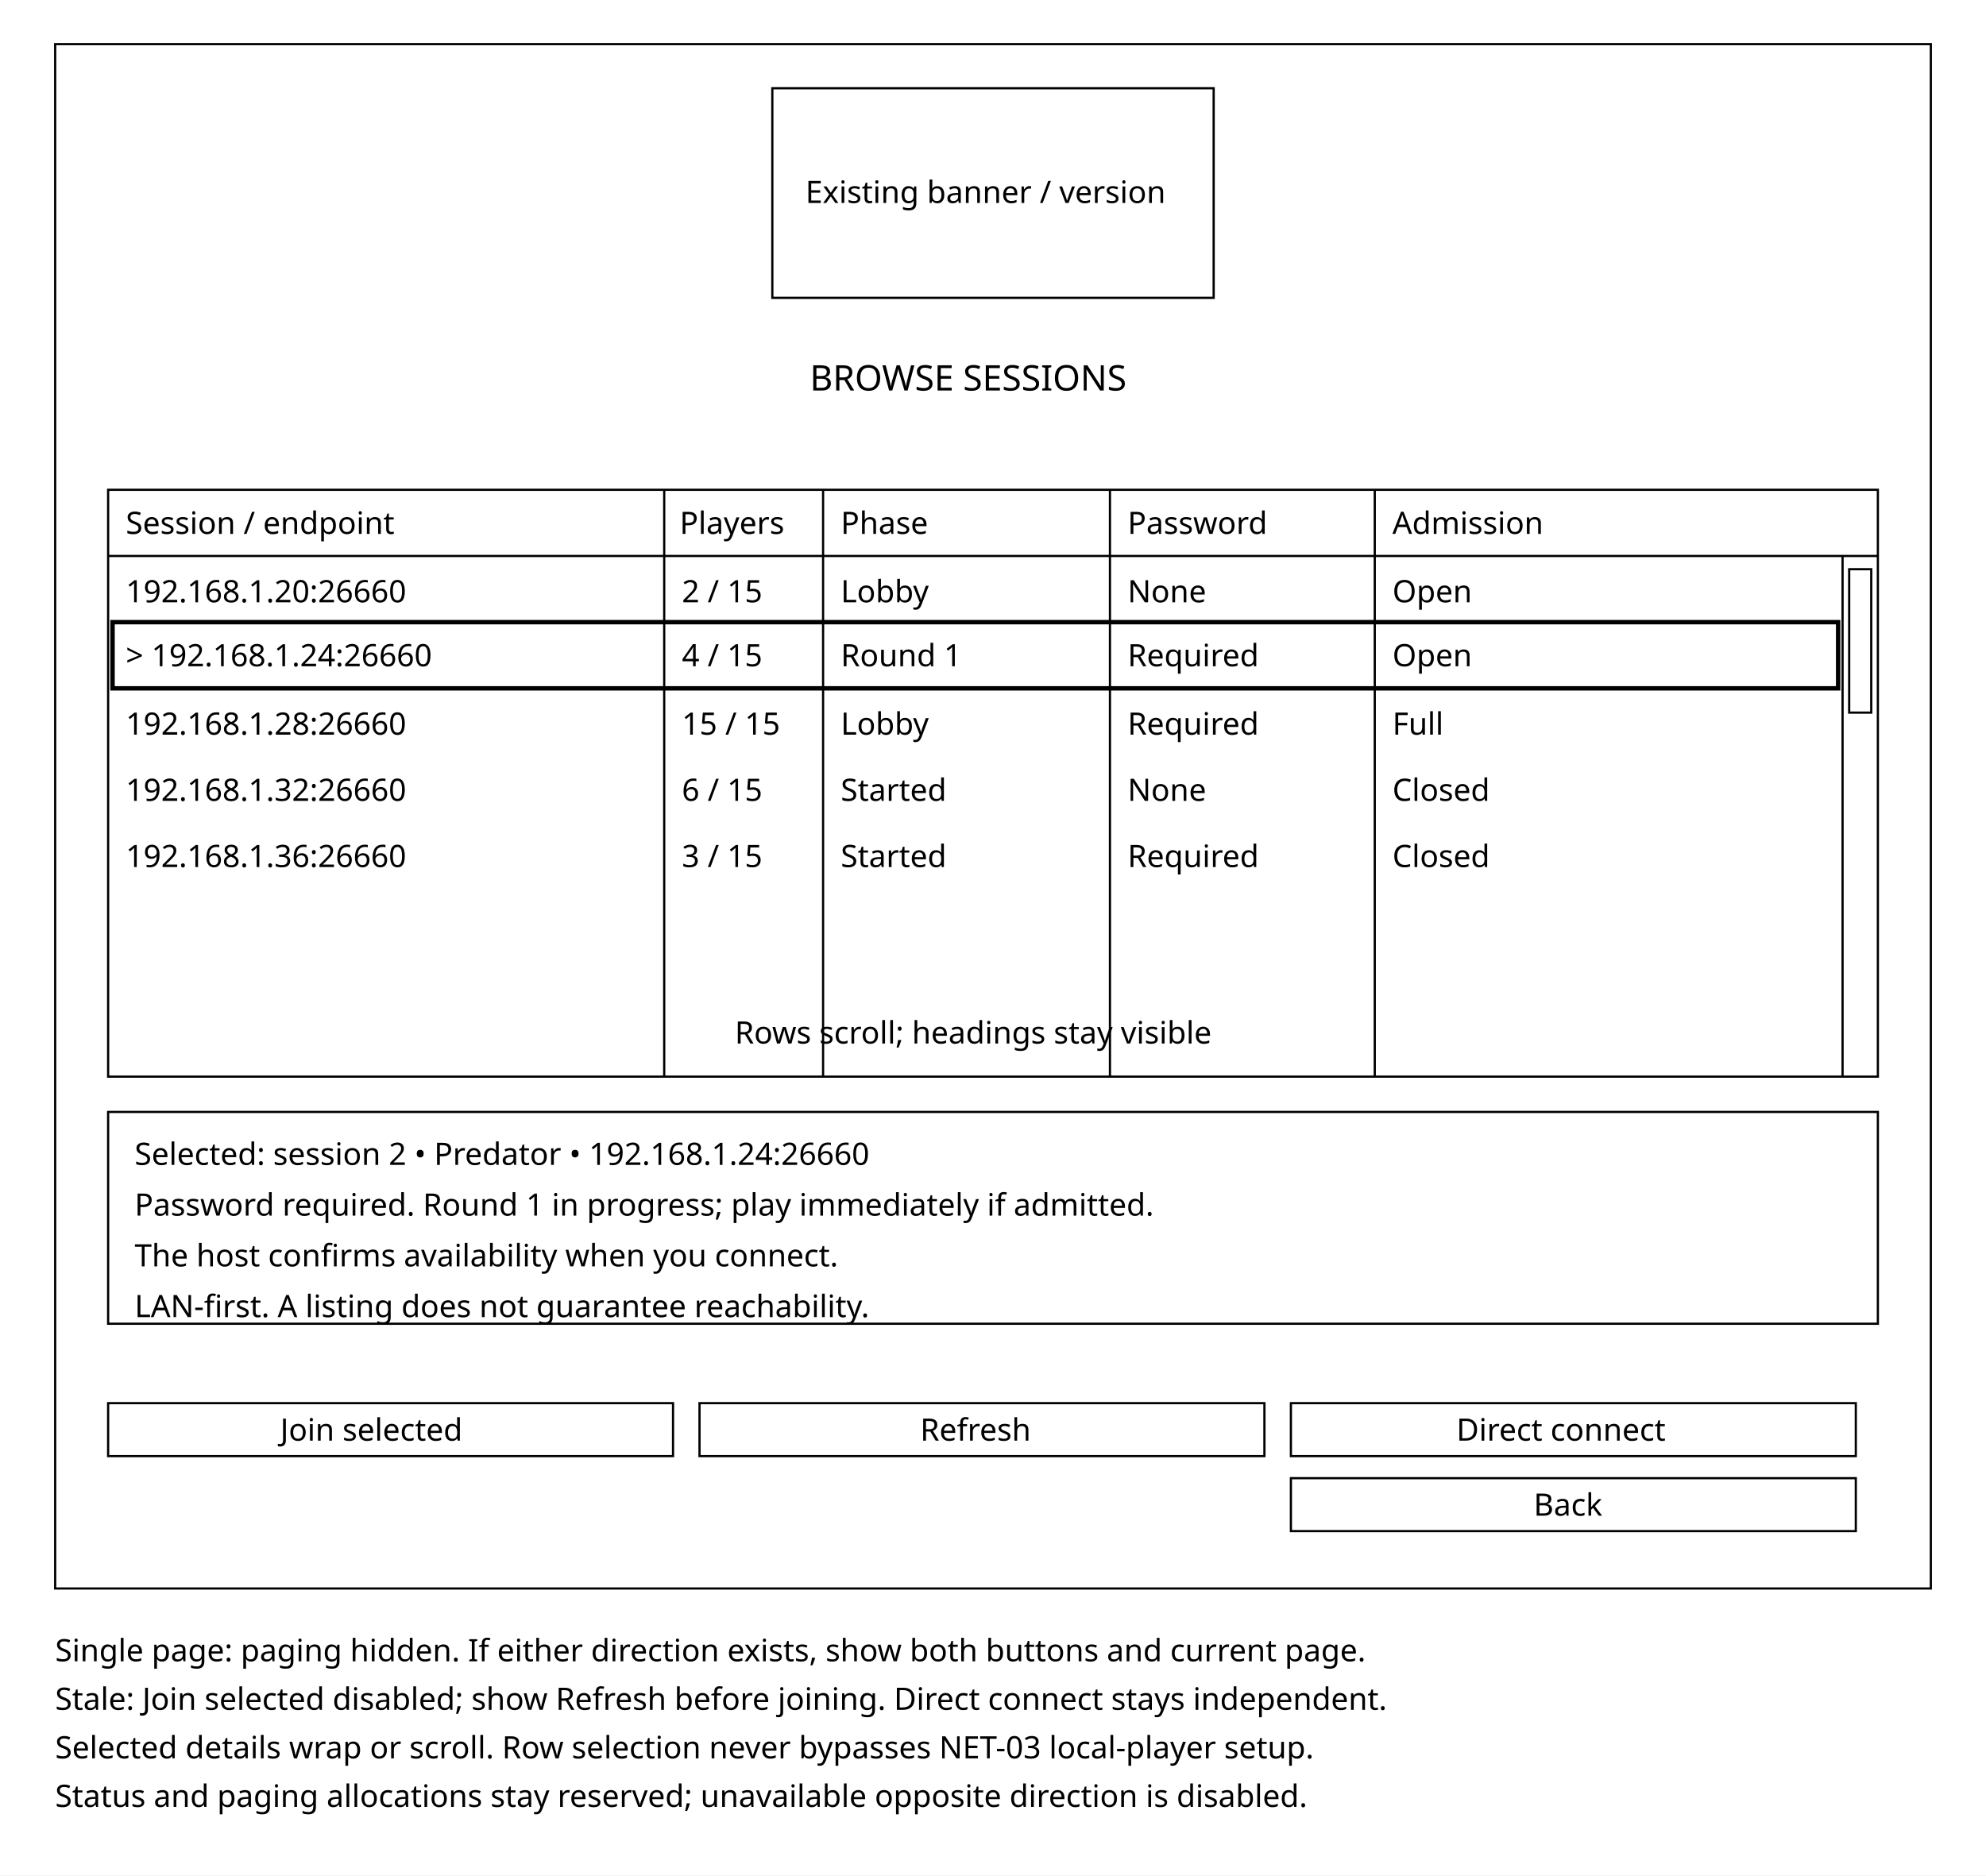
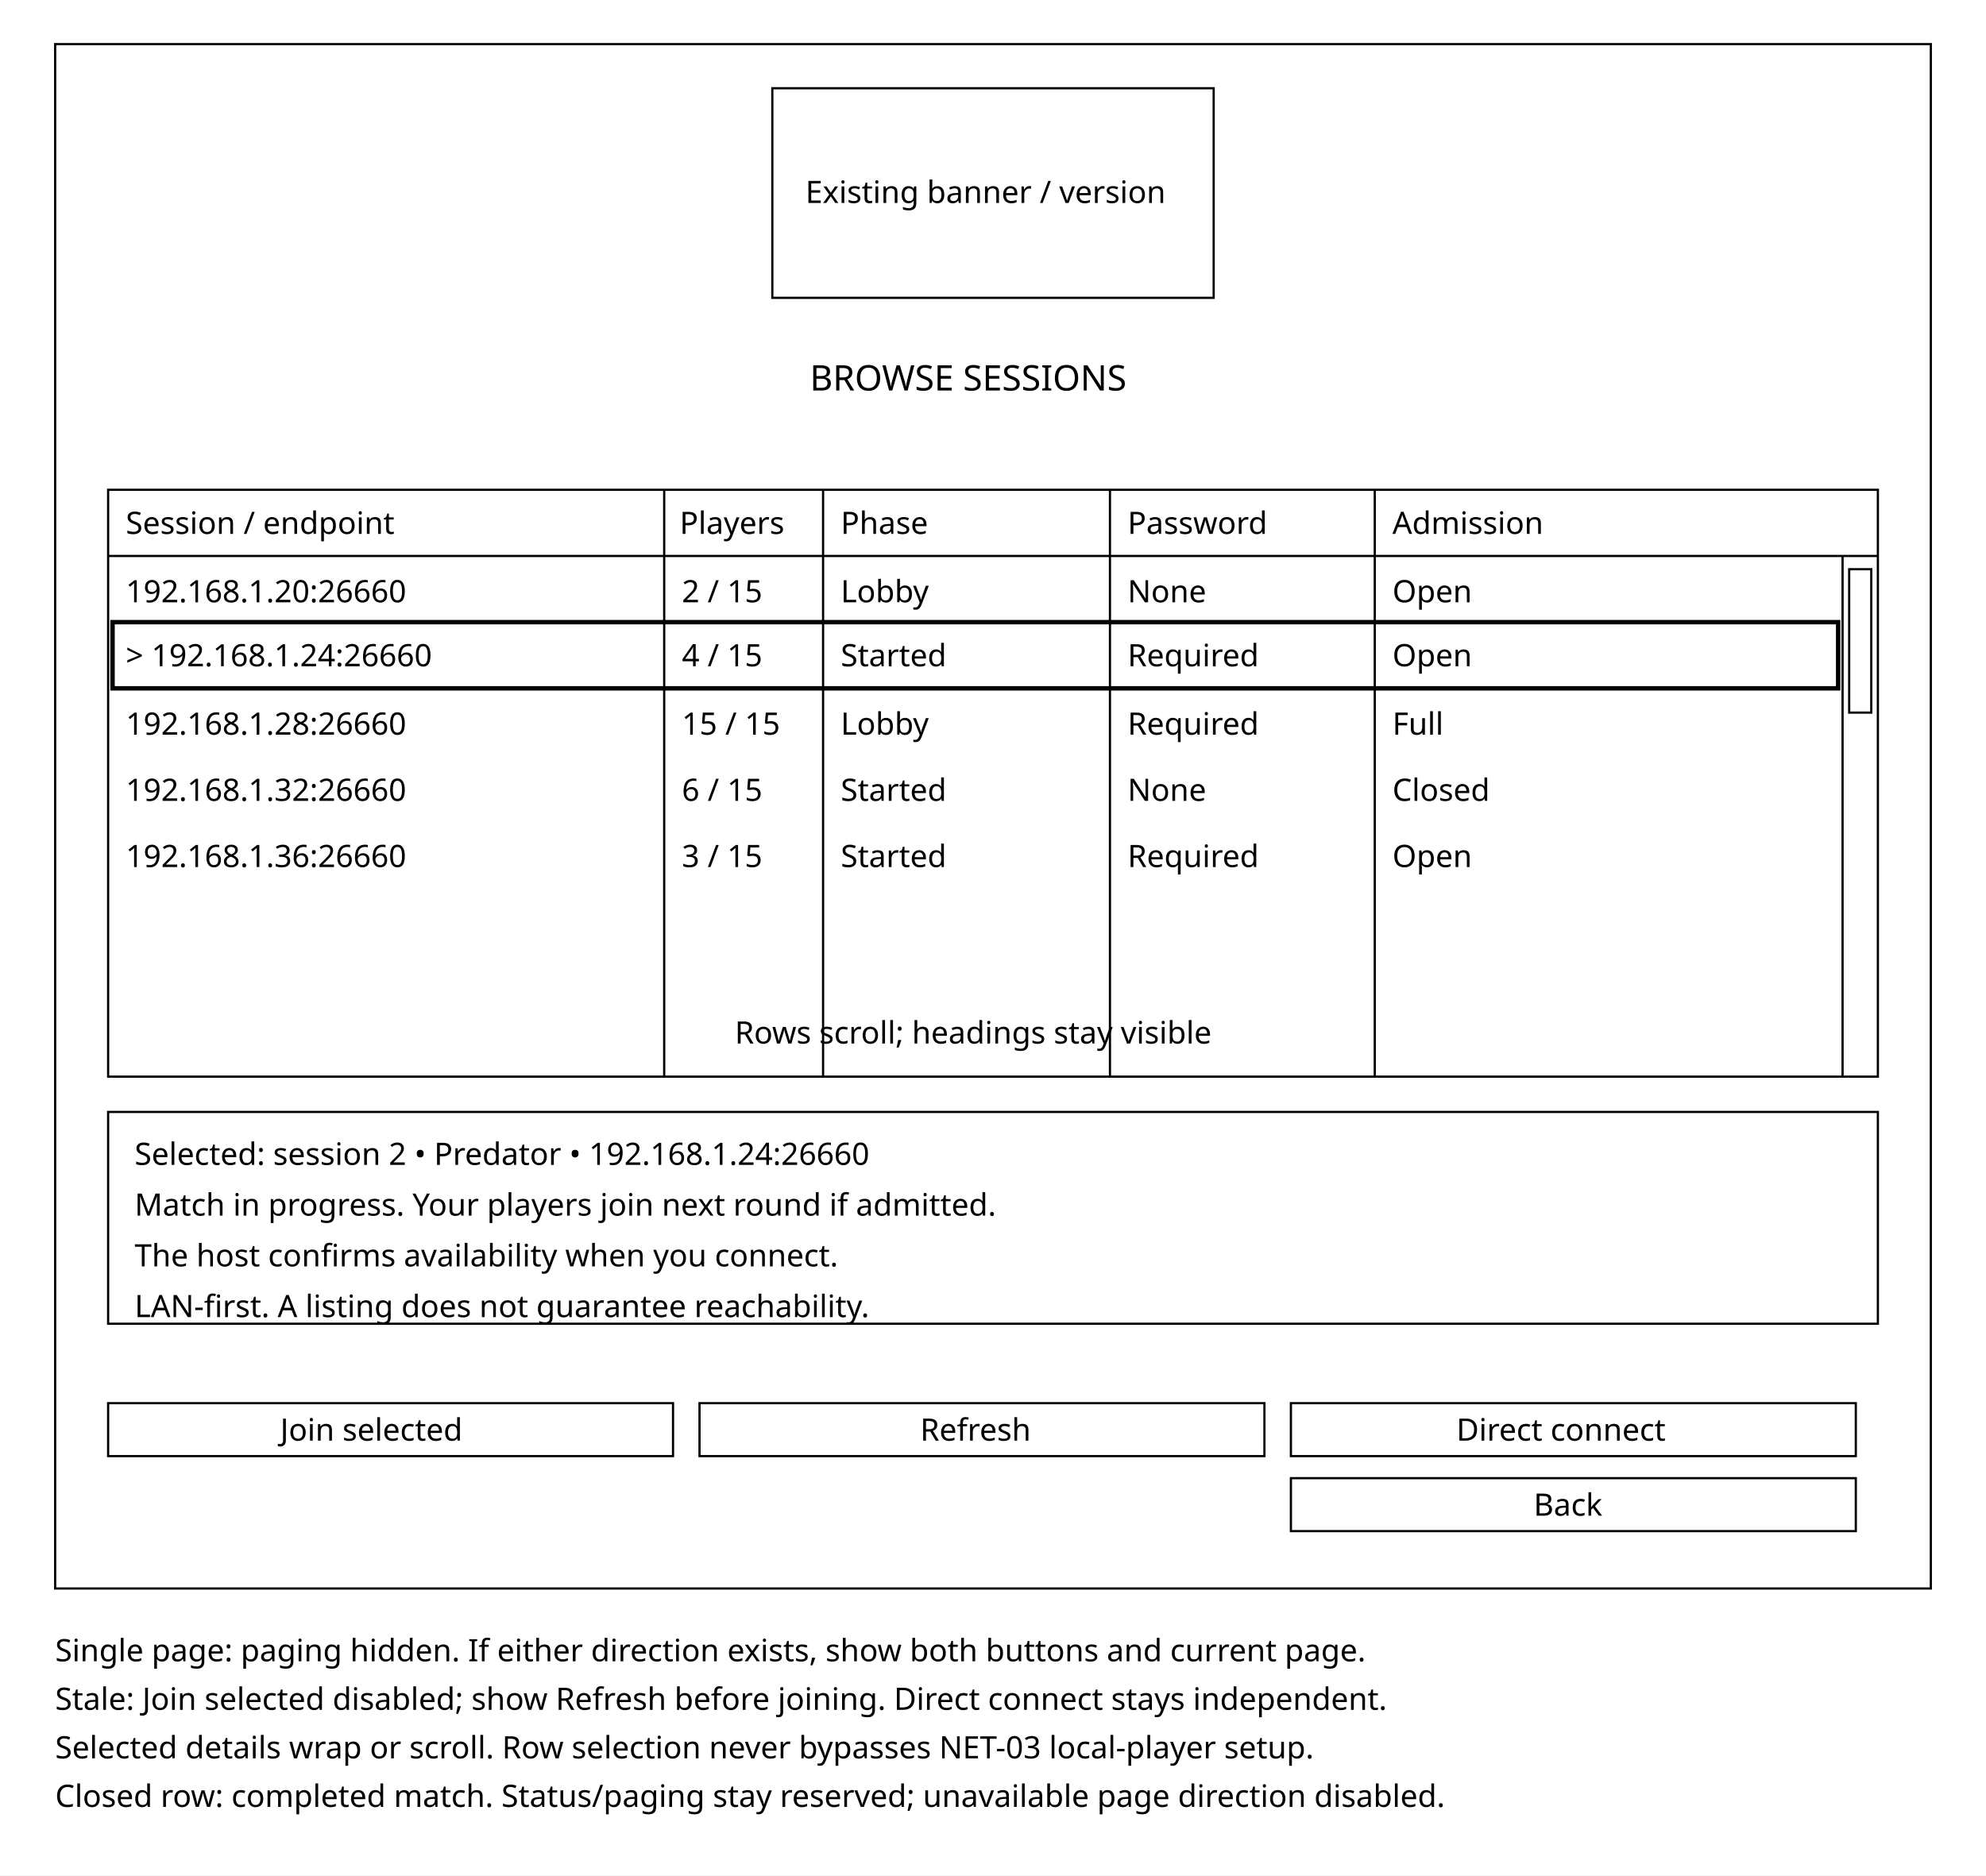
<svg xmlns="http://www.w3.org/2000/svg" width="900" height="850" viewBox="0 0 900 850">
  <rect width="900" height="850" fill="white" />
  <g fill="none" stroke="black">
    <rect x="25" y="20" width="850" height="700" />
    <rect x="350" y="40" width="200" height="95" />
    <rect x="49" y="222" width="802" height="266" />
    <path d="M49 252H851 M301 222V488 M373 222V488 M503 222V488 M623 222V488 M835 252V488" />
    <rect x="51" y="282" width="782" height="30" stroke-width="2" />
    <rect x="838" y="258" width="10" height="65" />
    <rect x="49" y="504" width="802" height="96" />
    <rect x="49" y="636" width="256" height="24" />
    <rect x="317" y="636" width="256" height="24" />
    <rect x="585" y="636" width="256" height="24" />
    <rect x="585" y="670" width="256" height="24" />
  </g>
  <g fill="black" font-family="sans-serif" font-size="14">
    <text x="365" y="92">Existing banner / version</text>
    <text x="367" y="177" font-size="16">BROWSE SESSIONS</text>
    <text x="57" y="242">Session / endpoint</text>
    <text x="308" y="242">Players</text>
    <text x="381" y="242">Phase</text>
    <text x="511" y="242">Password</text>
    <text x="631" y="242">Admission</text>
    <text x="57" y="273">192.168.1.20:26660</text>
    <text x="309" y="273">2 / 15</text>
    <text x="381" y="273">Lobby</text>
    <text x="511" y="273">None</text>
    <text x="631" y="273">Open</text>
    <text x="57" y="302">&gt; 192.168.1.24:26660</text>
    <text x="309" y="302">4 / 15</text>
-     <text x="381" y="302">Round 1</text>
+     <text x="381" y="302">Started</text>
    <text x="511" y="302">Required</text>
    <text x="631" y="302">Open</text>
    <text x="57" y="333">192.168.1.28:26660</text>
    <text x="309" y="333">15 / 15</text>
    <text x="381" y="333">Lobby</text>
    <text x="511" y="333">Required</text>
    <text x="631" y="333">Full</text>
    <text x="57" y="363">192.168.1.32:26660</text>
    <text x="309" y="363">6 / 15</text>
    <text x="381" y="363">Started</text>
    <text x="511" y="363">None</text>
    <text x="631" y="363">Closed</text>
    <text x="57" y="393">192.168.1.36:26660</text>
    <text x="309" y="393">3 / 15</text>
    <text x="381" y="393">Started</text>
    <text x="511" y="393">Required</text>
-     <text x="631" y="393">Closed</text>
+     <text x="631" y="393">Open</text>
    <text x="333" y="473">Rows scroll; headings stay visible</text>
    <text x="61" y="528">Selected: session 2 • Predator • 192.168.1.24:26660</text>
-     <text x="61" y="551">Password required. Round 1 in progress; play immediately if admitted.</text>
+     <text x="61" y="551">Match in progress. Your players join next round if admitted.</text>
    <text x="61" y="574">The host confirms availability when you connect.</text>
    <text x="61" y="597">LAN-first. A listing does not guarantee reachability.</text>
    <text x="127" y="653">Join selected</text>
    <text x="417" y="653">Refresh</text>
    <text x="660" y="653">Direct connect</text>
    <text x="695" y="687">Back</text>
    <text x="25" y="753">Single page: paging hidden. If either direction exists, show both buttons and current page.</text>
    <text x="25" y="775">Stale: Join selected disabled; show Refresh before joining. Direct connect stays independent.</text>
    <text x="25" y="797">Selected details wrap or scroll. Row selection never bypasses NET-03 local-player setup.</text>
-     <text x="25" y="819">Status and paging allocations stay reserved; unavailable opposite direction is disabled.</text>
+     <text x="25" y="819">Closed row: completed match. Status/paging stay reserved; unavailable page direction disabled.</text>
  </g>
</svg>
